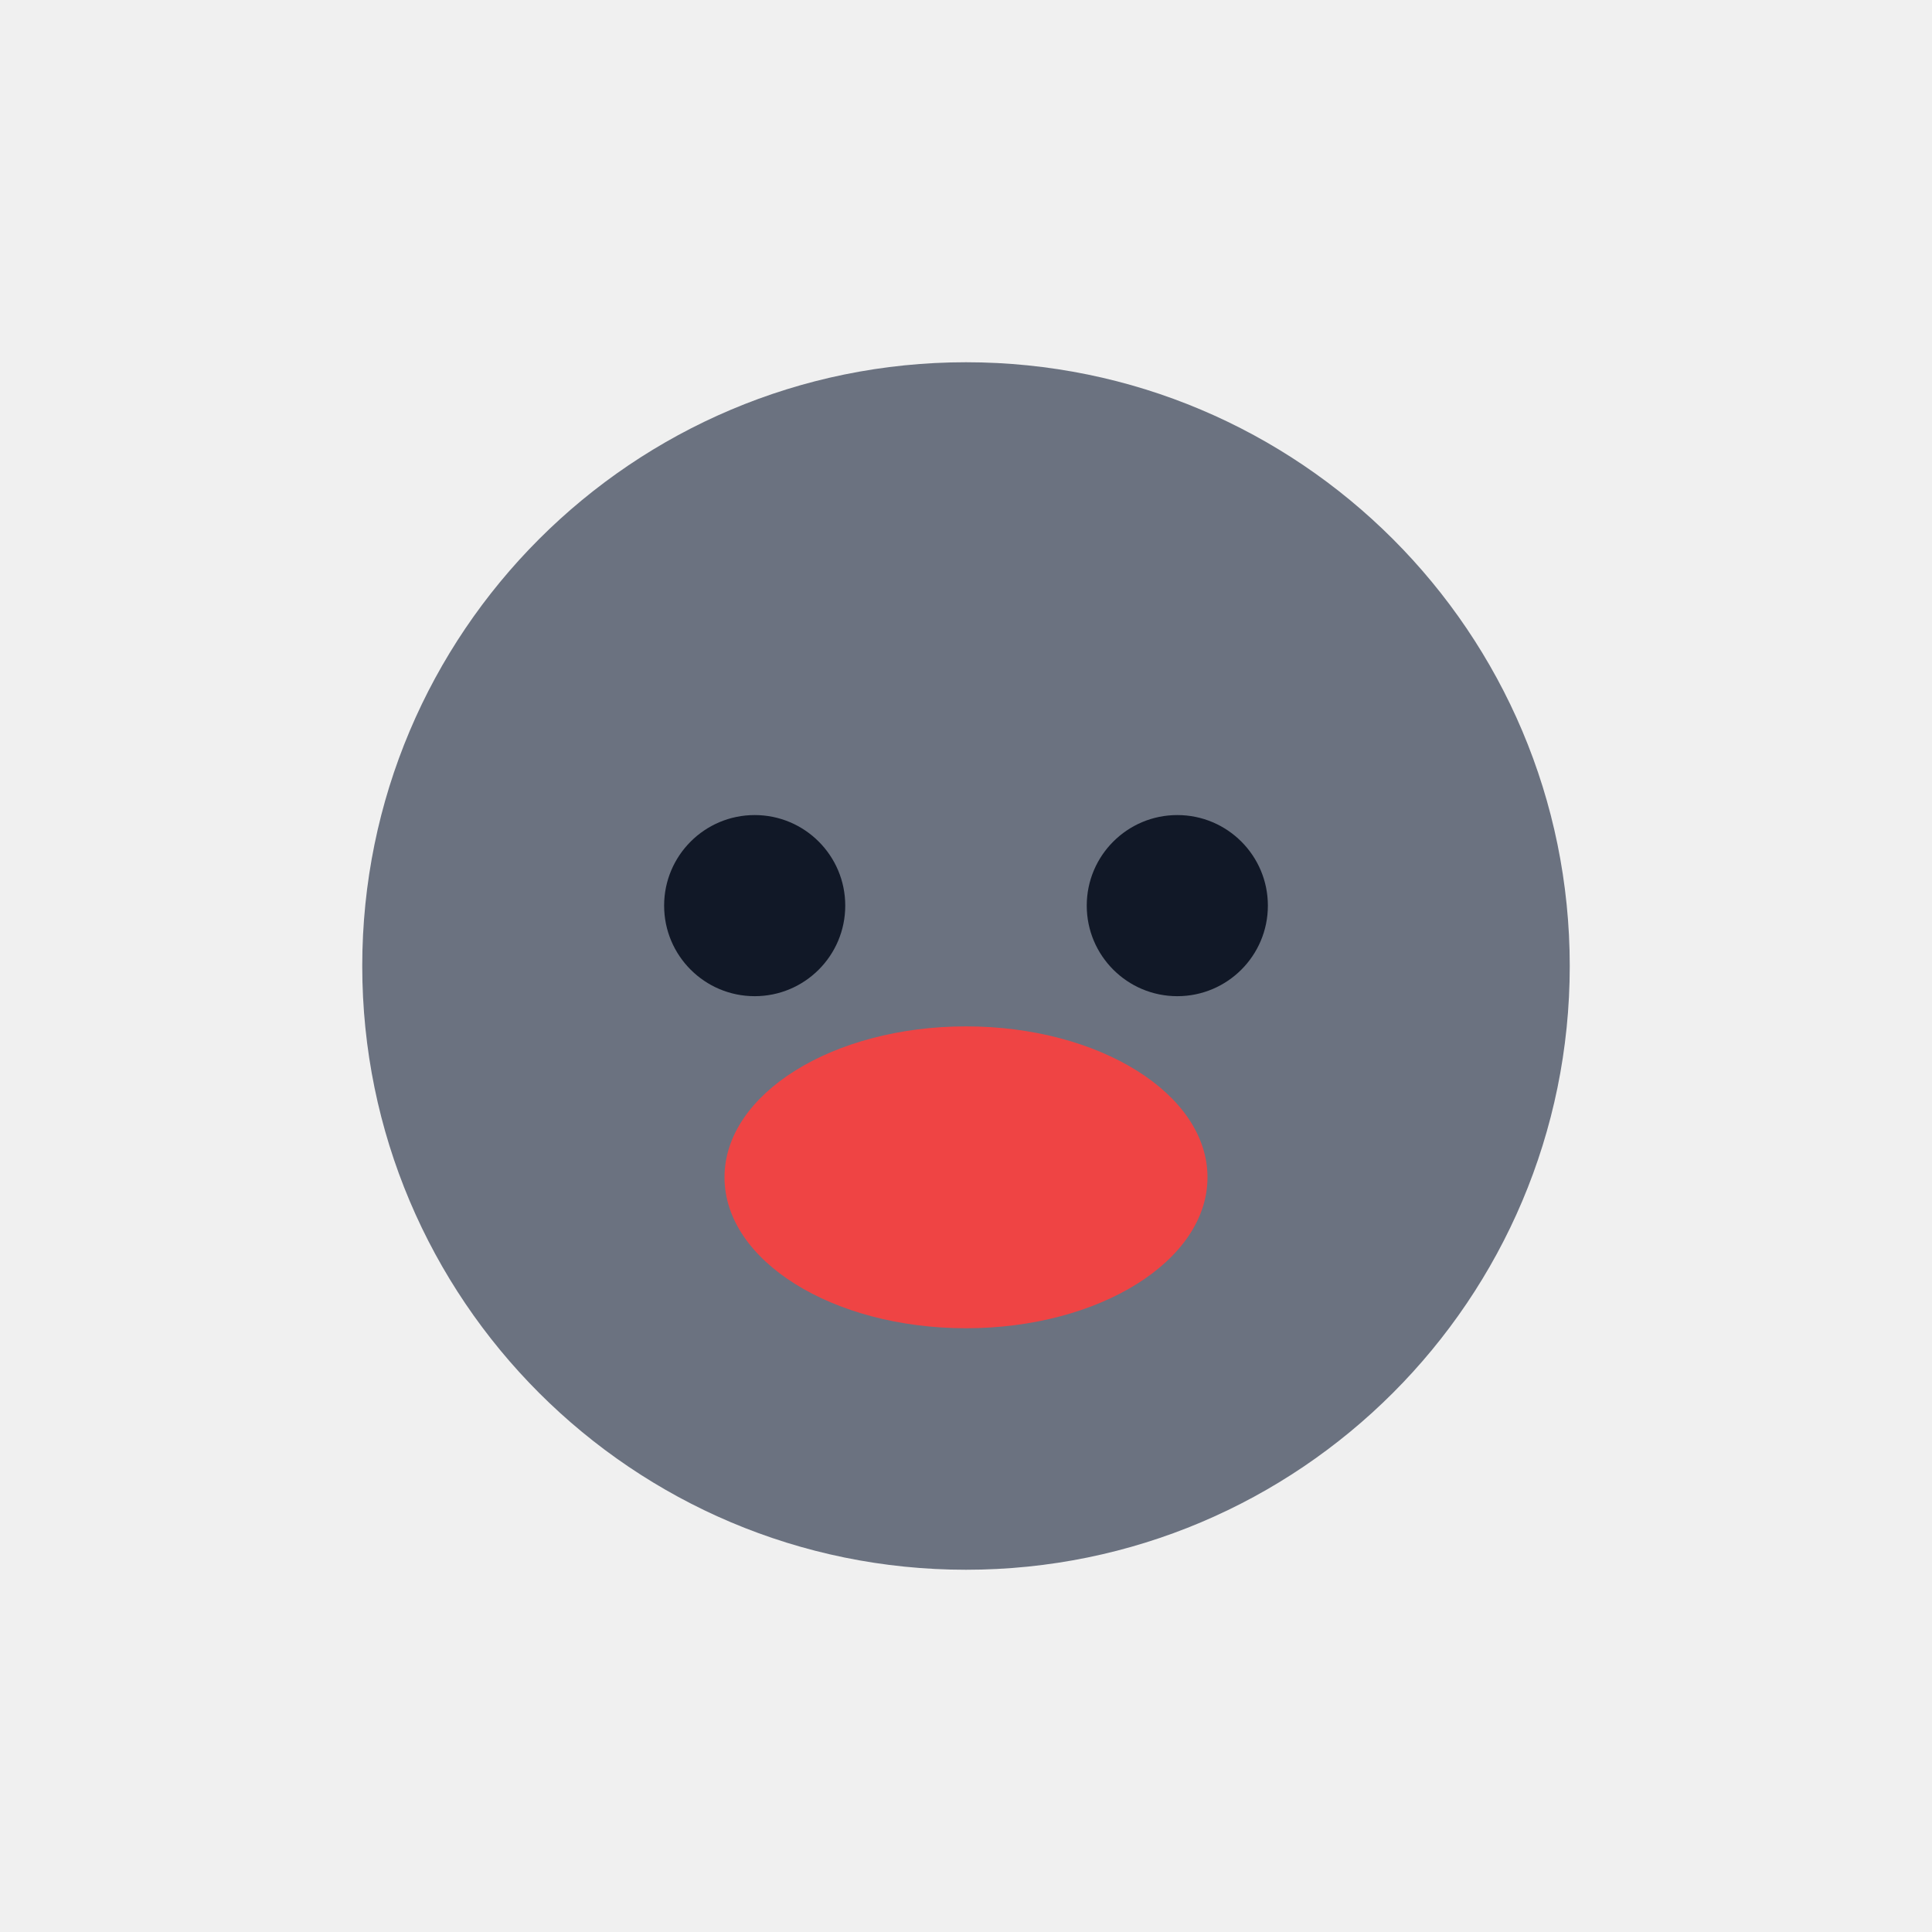
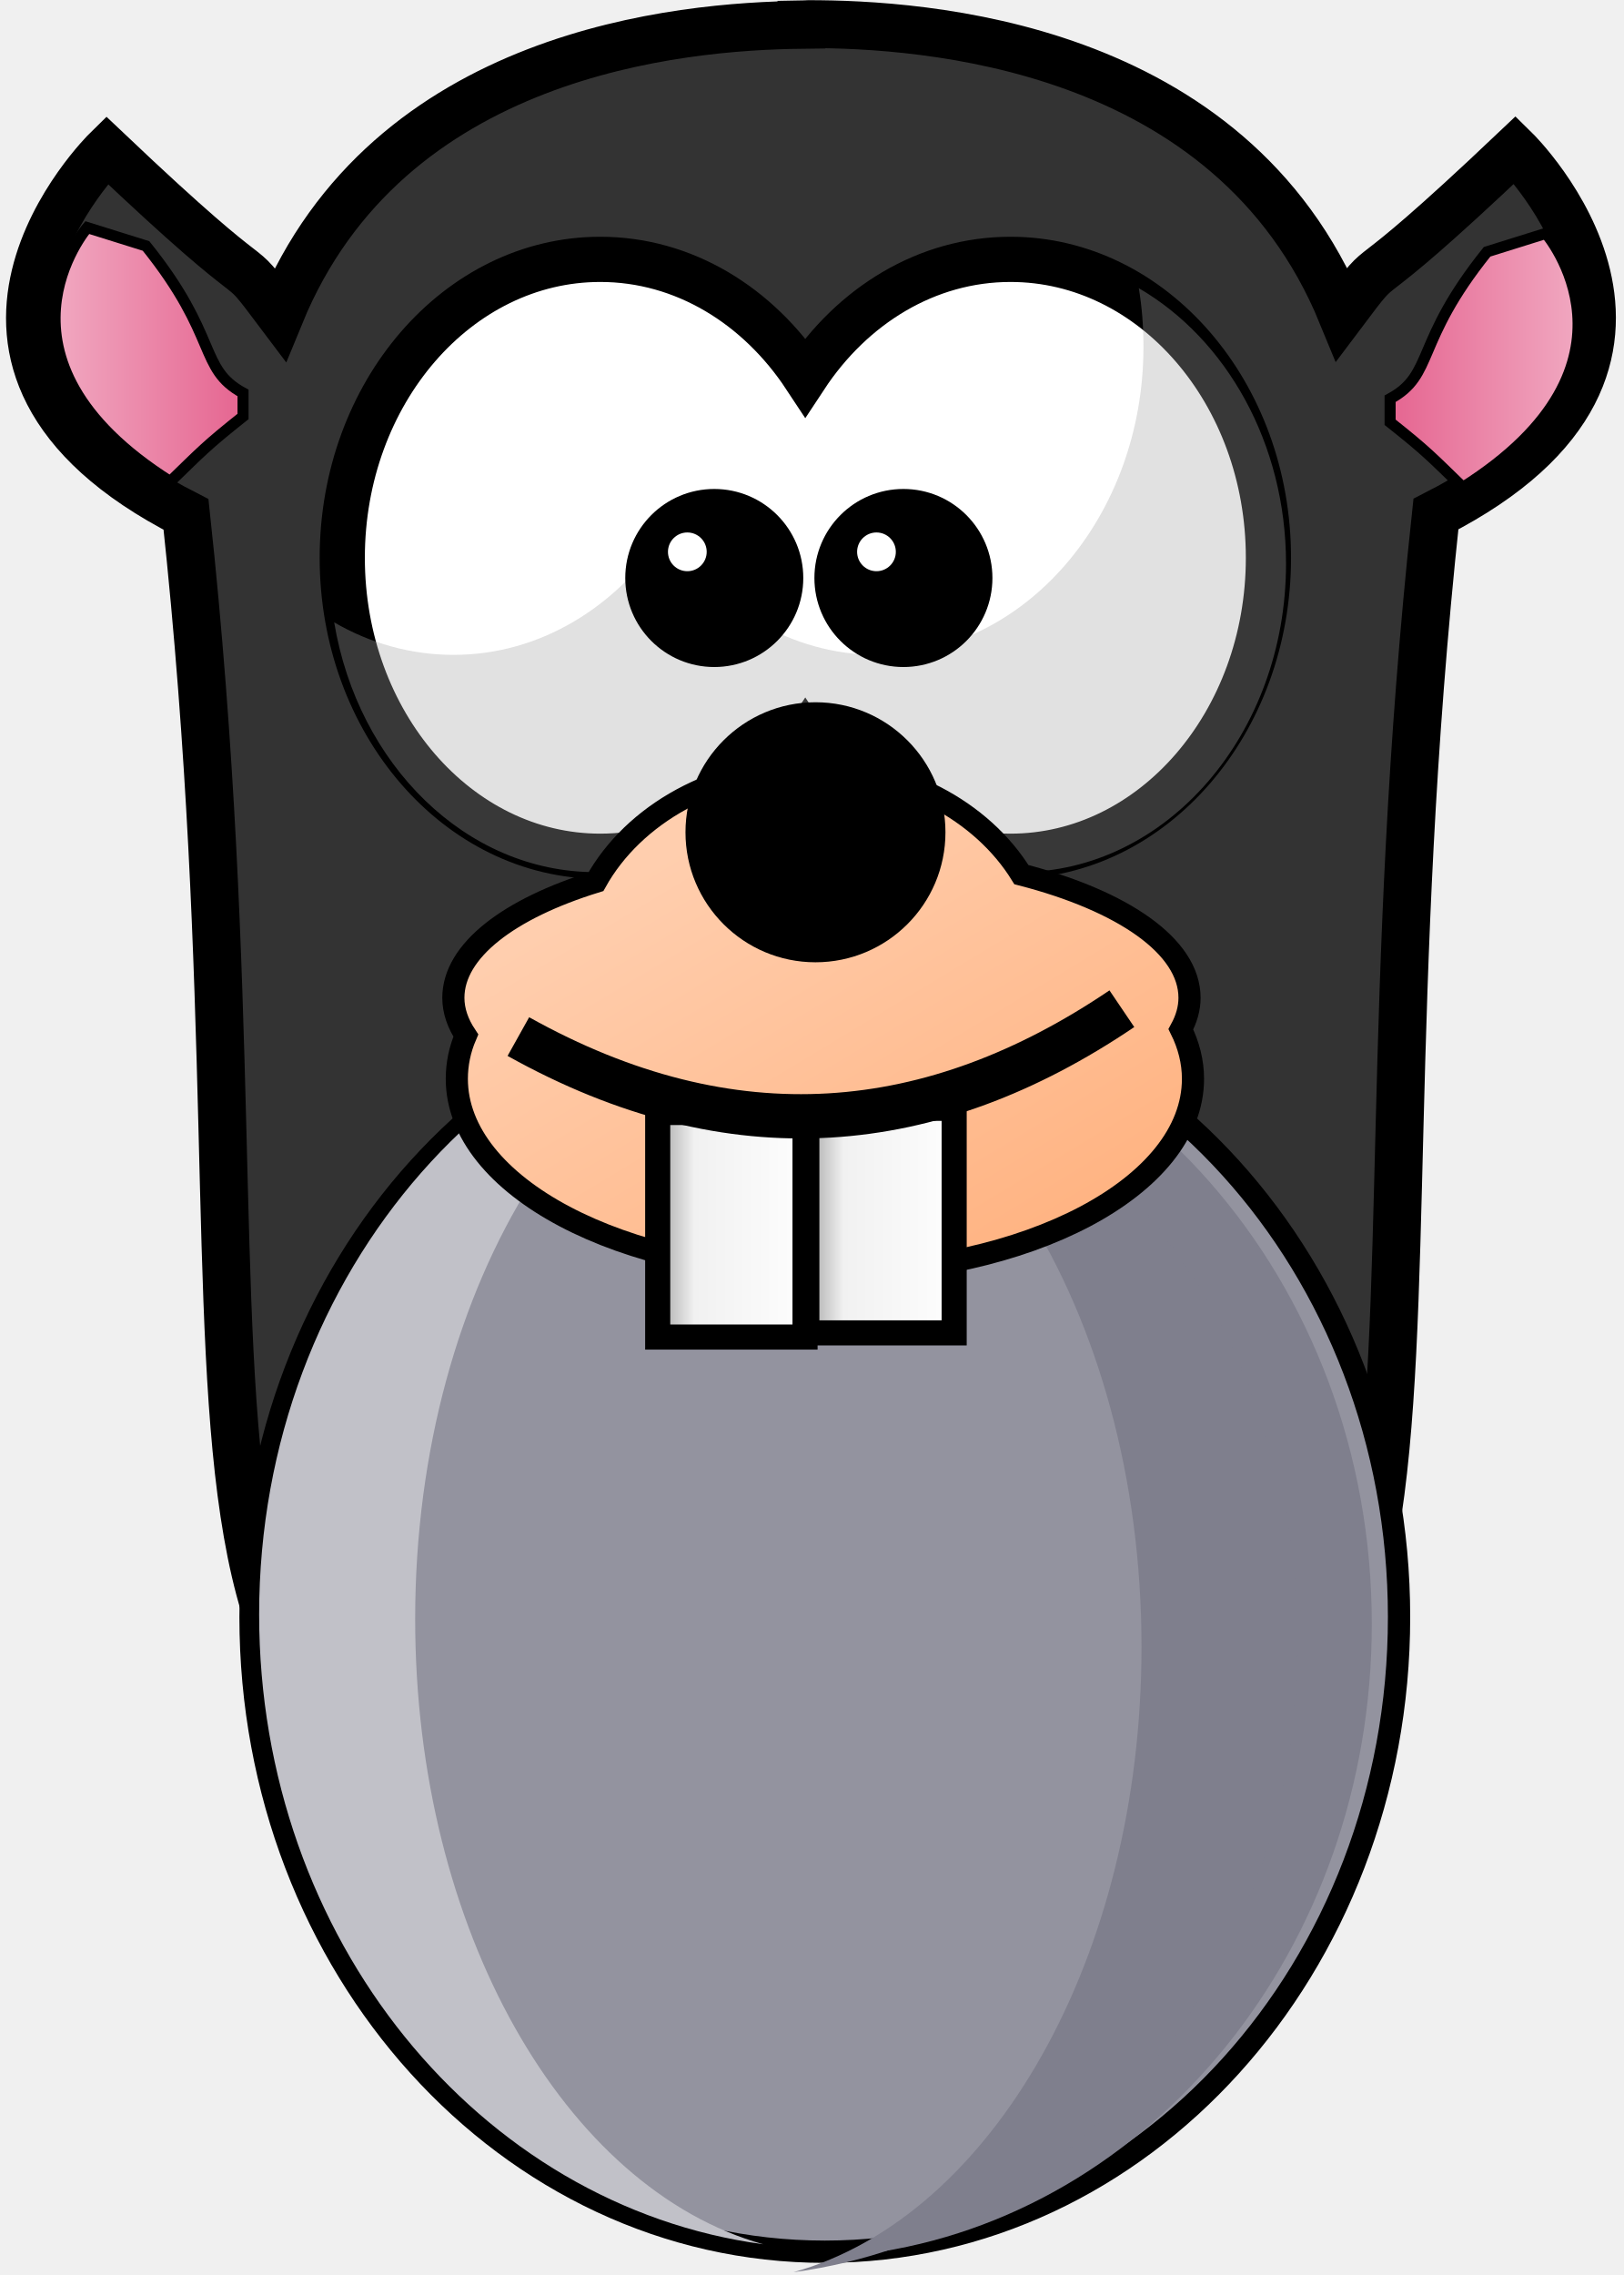
- <svg xmlns="http://www.w3.org/2000/svg" width="128" height="128" viewBox="0 0 128 128" role="img" aria-label="mole">
-   <circle cx="64" cy="64" r="40" fill="#6b7280" />
-   <circle cx="50" cy="60" r="6" fill="#111827" />
-   <circle cx="78" cy="60" r="6" fill="#111827" />
-   <ellipse cx="64" cy="78" rx="16" ry="10" fill="#ef4444" />
+ <svg xmlns="http://www.w3.org/2000/svg" width="197px" height="276px" viewBox="0 0 197 276" version="1.1">
+   <defs>
+     <linearGradient x1="-2.912%" y1="1913.752%" x2="102.931%" y2="1913.752%" id="linearGradient-1">
+       <stop stop-color="#F1AAC2" offset="0%" />
+       <stop stop-color="#E5638F" offset="100%" />
+     </linearGradient>
+     <linearGradient x1="102.912%" y1="1911.469%" x2="-2.931%" y2="1911.469%" id="linearGradient-2">
+       <stop stop-color="#F1AAC2" offset="0%" />
+       <stop stop-color="#E5638F" offset="100%" />
+     </linearGradient>
+     <linearGradient x1="27.36%" y1="18.787%" x2="90.184%" y2="90.34%" id="linearGradient-3">
+       <stop stop-color="#FFCEAE" offset="0%" />
+       <stop stop-color="#FFB280" offset="100%" />
+     </linearGradient>
+     <linearGradient x1="-8.611%" y1="1770.326%" x2="108.556%" y2="1770.326%" id="linearGradient-4">
+       <stop stop-color="#8A8A8A" offset="0%" />
+       <stop stop-color="#F1F1F1" offset="28.57%" />
+       <stop stop-color="#FFFFFF" offset="100%" />
+     </linearGradient>
+     <linearGradient x1="-8.633%" y1="1772.183%" x2="108.534%" y2="1772.183%" id="linearGradient-5">
+       <stop stop-color="#8A8A8A" offset="0%" />
+       <stop stop-color="#F1F1F1" offset="28.57%" />
+       <stop stop-color="#FFFFFF" offset="100%" />
+     </linearGradient>
+   </defs>
+   <g id="Page-1" stroke="none" stroke-width="1" fill="none" fill-rule="evenodd">
+     <g id="mole" transform="translate(3.32344, 2.01667)">
+       <path d="M94.768,0.91 C94.524,0.91 94.194,0.948 93.929,0.952 L93.929,0.994 C79.303,1.164 43.747,4.26 30.667,36.13 C24.149,27.465 30.662,36.133 9.636,16.19 C9.636,16.19 -16.744,42.038 19.249,60.393 C31.751,176.386 6.281,220.959 80.286,219.366 C84.502,219.275 89.131,219.336 93.929,219.45 L94.055,219.45 L96.238,219.492 L96.238,219.408 C101.04,219.294 105.661,219.233 109.881,219.324 C183.886,220.917 158.415,176.344 170.917,60.351 C206.91,41.996 180.53,16.148 180.53,16.148 C159.505,36.091 166.018,27.423 159.499,36.088 C145.978,3.142 108.372,0.91 94.768,0.91 L94.768,0.91 Z" id="Shape" stroke="#000000" stroke-width="5.81" fill="#333333" />
+       <path d="M166.444,194.155 C166.444,236.683 135.246,271.16 96.762,271.16 C58.277,271.16 27.079,236.683 27.079,194.155 C27.079,151.626 58.277,117.15 96.762,117.15 C135.246,117.15 166.444,151.626 166.444,194.155 L166.444,194.155 Z" id="Shape" stroke="#000000" stroke-width="2.705" fill="#93939F" />
+       <path d="M95.721,118.044 C133.148,119.375 163.138,153.306 163.138,194.99 C163.138,234.332 136.442,266.748 101.976,271.391 C126.024,264.677 144.206,233.273 144.206,195.536 C144.206,154.583 122.802,121.078 95.721,118.506 L95.721,118.044 L95.721,118.044 Z" id="Shape" fill="#7F7F8D" />
+       <path d="M95.54,116.904 C58.112,118.235 28.122,152.166 28.122,193.851 C28.122,233.193 54.819,265.609 89.285,270.252 C65.237,263.538 47.055,232.133 47.055,194.396 C47.055,153.443 68.458,119.939 95.54,117.366 L95.54,116.904 L95.54,116.904 Z" id="Shape" fill="#C1C1C8" />
+       <path d="M69.513,29.448 C52.237,29.448 38.208,45.668 38.208,65.656 C38.208,85.645 52.237,101.863 69.513,101.863 C79.665,101.863 88.672,96.256 94.391,87.58 C100.108,96.262 109.137,101.863 119.295,101.863 C136.564,101.863 150.595,85.641 150.595,65.656 C150.595,45.672 136.564,29.448 119.295,29.448 C109.139,29.448 100.108,35.053 94.391,43.733 C88.672,35.059 79.663,29.448 69.513,29.448 L69.513,29.448 Z" id="Shape" stroke="#000000" stroke-width="5.484" fill="#FFFFFF" />
+       <path d="M134.866,32.948 C135.248,35.246 135.43,37.632 135.43,40.058 C135.43,60.699 120.966,77.431 103.129,77.431 C92.638,77.431 83.281,71.657 77.376,62.69 C71.469,71.651 62.194,77.431 51.709,77.431 C46.508,77.431 41.584,76.015 37.228,73.486 C40.101,90.733 53.223,103.792 68.965,103.792 C79.45,103.792 88.768,97.968 94.675,89.007 C100.58,97.974 109.894,103.792 120.385,103.792 C138.221,103.792 152.729,87.016 152.729,66.376 C152.729,51.75 145.45,39.094 134.866,32.948 L134.866,32.948 Z" id="Shape" opacity="0.337" fill="#A5A5A5" />
+       <g id="Group" transform="translate(73.93069, 58.41144)">
+         <path d="M18.482,9.695 C18.482,14.699 14.422,18.757 9.418,18.757 C4.414,18.757 0.356,14.699 0.356,9.695 C0.356,4.689 4.416,0.631 9.418,0.631 C14.424,0.633 18.482,4.689 18.482,9.695 L18.482,9.695 Z" id="Shape" stroke="#000000" stroke-width="3.476" fill="#000000" />
+         <path d="M8.5,6.521 C8.5,7.818 7.447,8.87 6.149,8.87 C4.851,8.87 3.8,7.818 3.8,6.521 C3.8,5.223 4.851,4.17 6.149,4.17 C7.447,4.17 8.5,5.223 8.5,6.521 L8.5,6.521 Z" id="Shape" fill="#FFFFFF" />
+       </g>
+       <g id="Group" transform="translate(97.17081, 58.41144)">
+         <path d="M18.193,9.695 C18.193,14.699 14.136,18.757 9.131,18.757 C4.125,18.757 0.068,14.699 0.068,9.695 C0.068,4.689 4.125,0.631 9.131,0.631 C14.138,0.631 18.193,4.689 18.193,9.695 L18.193,9.695 Z" id="Shape" stroke="#000000" stroke-width="3.476" fill="#000000" />
+         <path d="M8.21,6.521 C8.21,7.818 7.158,8.87 5.86,8.87 C4.563,8.87 3.511,7.818 3.511,6.521 C3.511,5.223 4.563,4.17 5.86,4.17 C7.158,4.17 8.21,5.223 8.21,6.521 L8.21,6.521 Z" id="Shape" fill="#FFFFFF" />
+       </g>
+       <path d="M7.263,25.594 C7.263,25.594 -6.382,41.409 17.337,56.405 C21.145,52.715 21.69,52.063 26.169,48.511 L26.169,45.656 C20.743,42.697 23.248,38.826 14.398,27.824 L7.263,25.594 L7.263,25.594 Z" id="Shape" stroke="#000000" stroke-width="1.343" fill="url(#linearGradient-1)" />
+       <path d="M184.264,26.297 C184.264,26.297 197.909,42.112 174.19,57.108 C170.382,53.419 169.837,52.766 165.358,49.214 L165.358,46.36 C170.785,43.4 168.28,39.529 177.129,28.528 L184.264,26.297 L184.264,26.297 Z" id="Shape" stroke="#000000" stroke-width="1.343" fill="url(#linearGradient-2)" />
+       <path d="M86.708,120.297 C124.135,121.628 154.125,155.559 154.125,197.244 C154.125,236.585 127.428,269.002 92.962,273.644 C117.01,266.93 135.193,235.526 135.193,197.789 C135.193,156.836 113.789,123.331 86.708,120.759 L86.708,120.297 L86.708,120.297 Z" id="Shape" fill="#7F7F8D" />
+       <path d="M95.053,91.069 C83.507,91.069 73.55,96.76 68.984,104.959 C58.453,108.211 51.689,113.314 51.689,119.038 C51.689,120.615 52.235,122.158 53.2,123.614 C52.475,125.303 52.109,127.062 52.109,128.867 C52.109,141.91 72.108,152.477 96.774,152.477 C121.44,152.477 141.439,141.91 141.439,128.867 C141.439,126.791 140.921,124.774 139.97,122.856 C140.639,121.63 141.019,120.344 141.019,119.038 C141.019,112.77 132.898,107.26 120.618,104.092 C115.85,96.358 106.19,91.069 95.053,91.069 L95.053,91.069 Z" id="Shape" stroke="#000000" stroke-width="2.687" fill="url(#linearGradient-3)" />
+       <path d="M111.403,98.953 C111.403,107.664 104.341,114.726 95.63,114.726 C86.919,114.726 79.857,107.664 79.857,98.953 C79.857,90.242 86.919,83.18 95.63,83.18 C104.341,83.18 111.403,90.242 111.403,98.953 L111.403,98.953 Z" id="Shape" fill="#000000" />
+       <path d="M76.485,132.95 L94.363,132.95 L94.363,160.193 L76.485,160.193 L76.485,132.95 Z" id="Shape" stroke="#000000" stroke-width="3.045" fill="url(#linearGradient-4)" />
+       <path d="M94.581,132.444 L112.459,132.444 L112.459,159.687 L94.581,159.687 L94.581,132.444 Z" id="Shape" stroke="#000000" stroke-width="3.045" fill="url(#linearGradient-5)" />
+       <path d="M59.578,123.739 C85.551,138.236 109.84,135.896 132.809,120.359" id="Shape" stroke="#000000" stroke-width="5.373" />
+     </g>
+   </g>
</svg>
